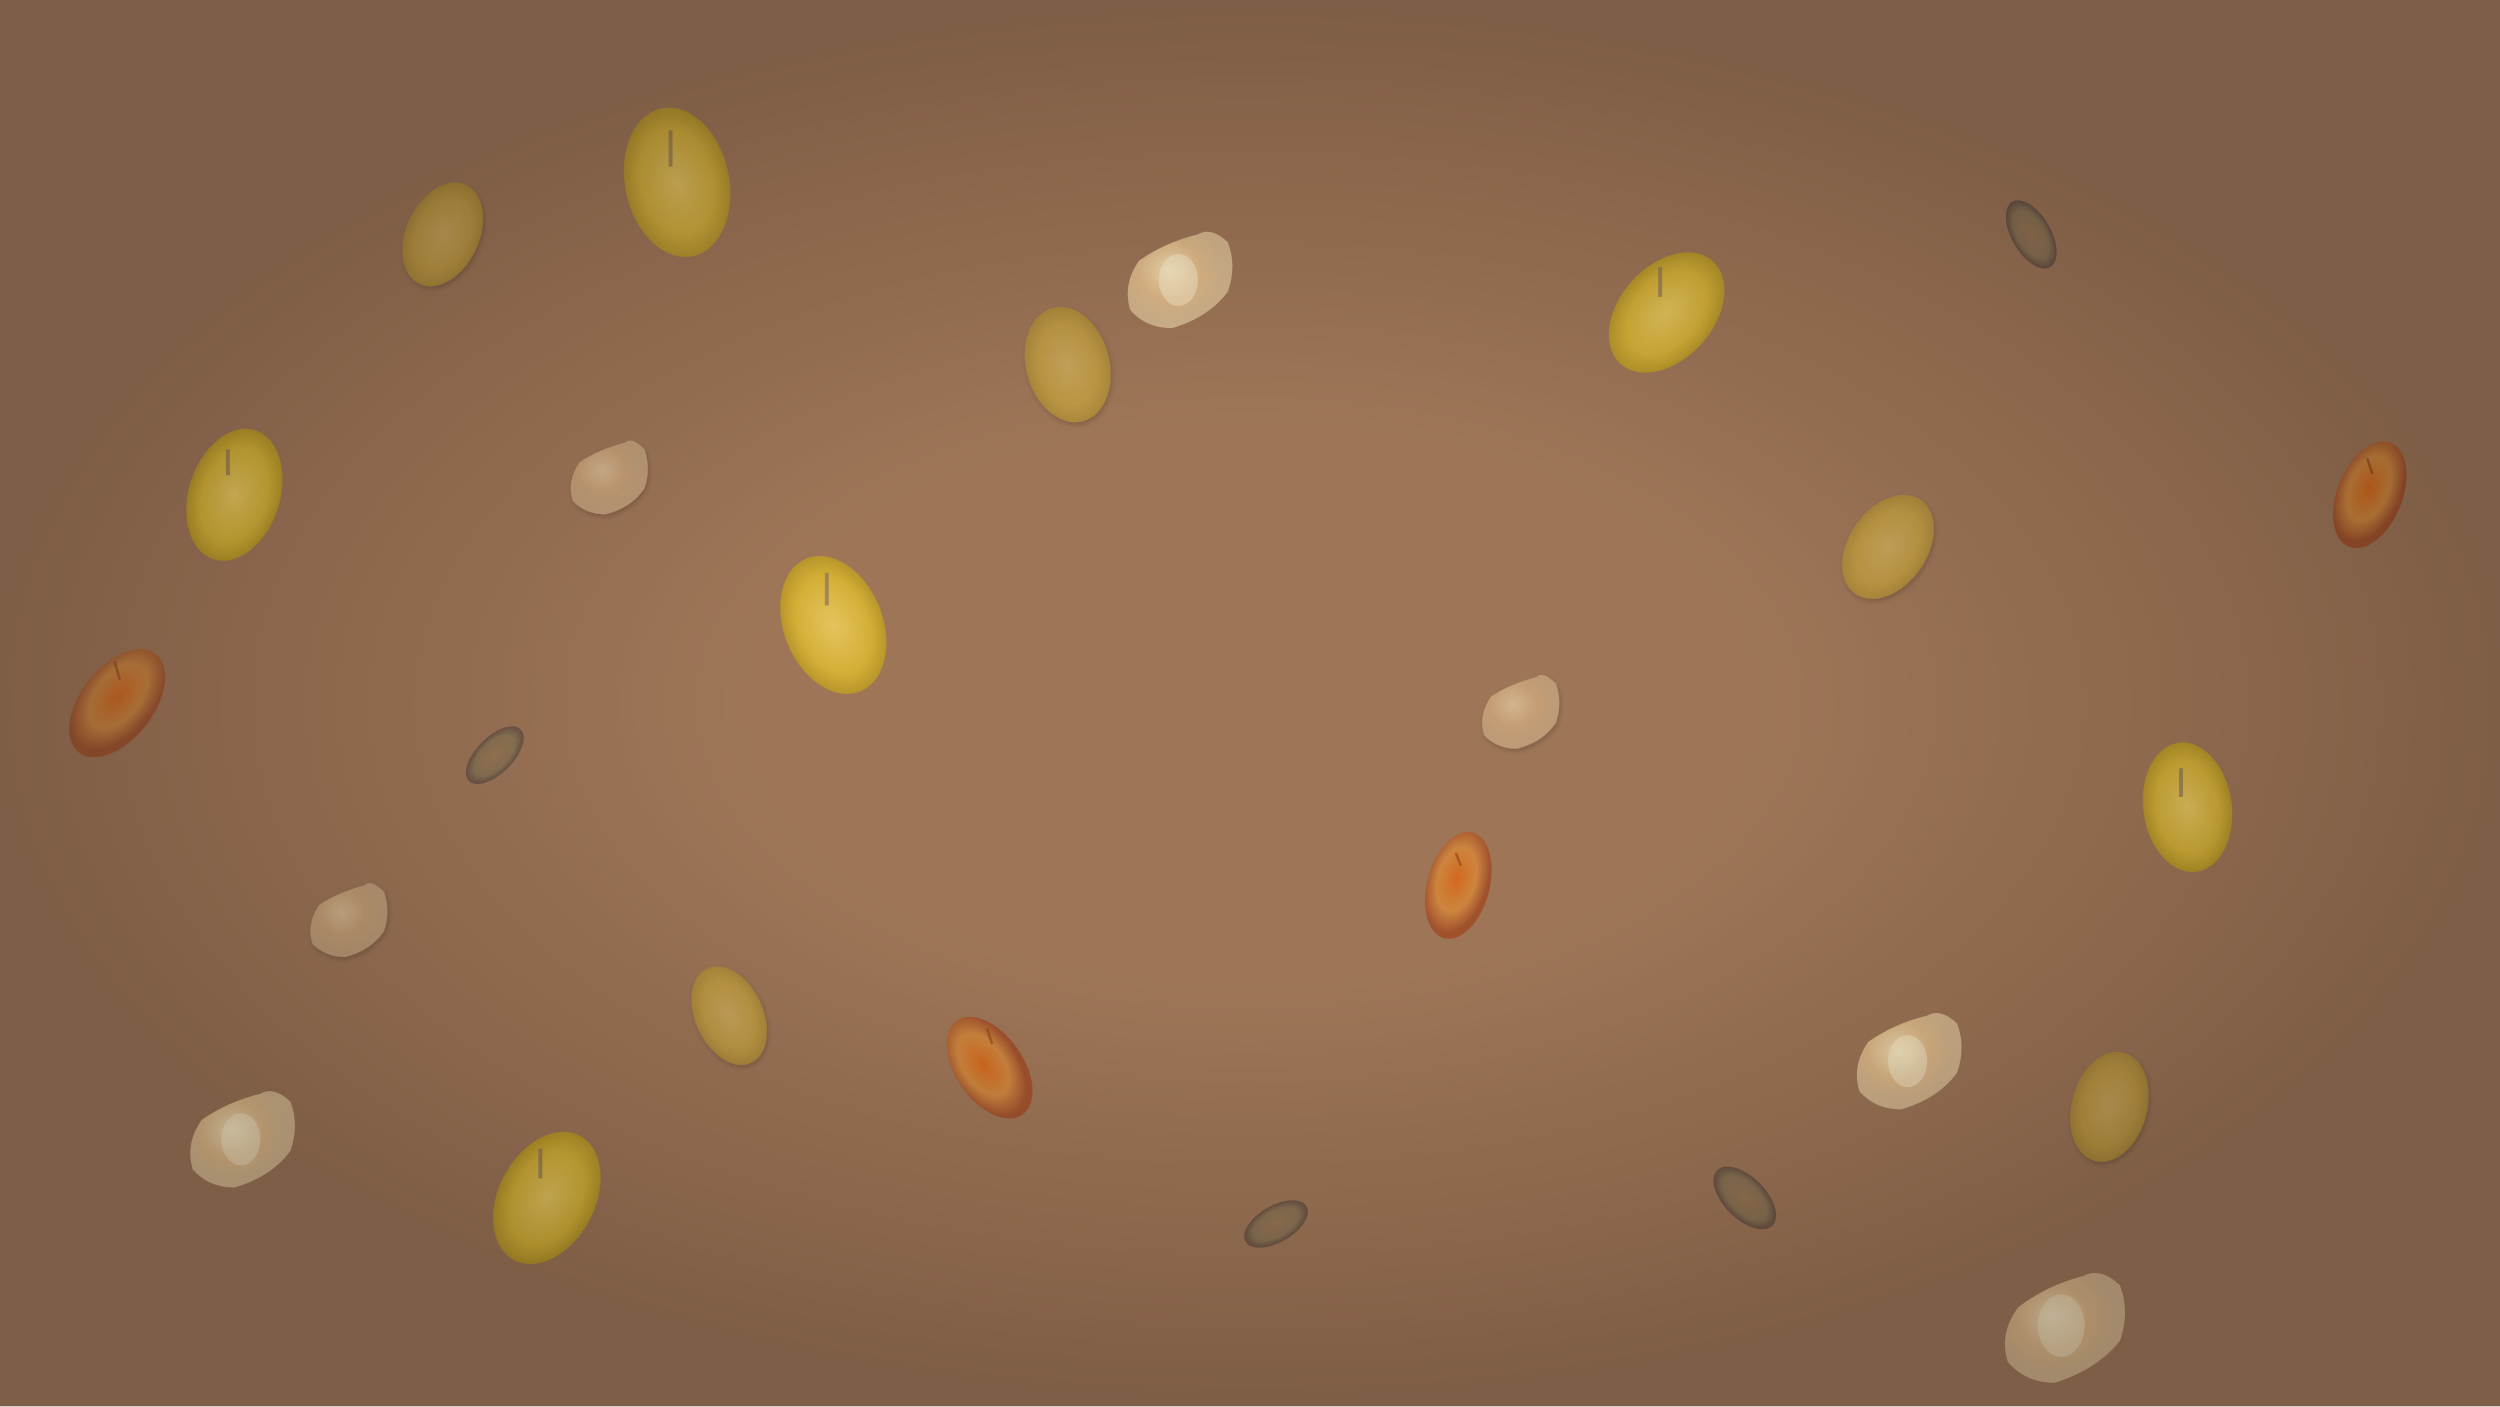
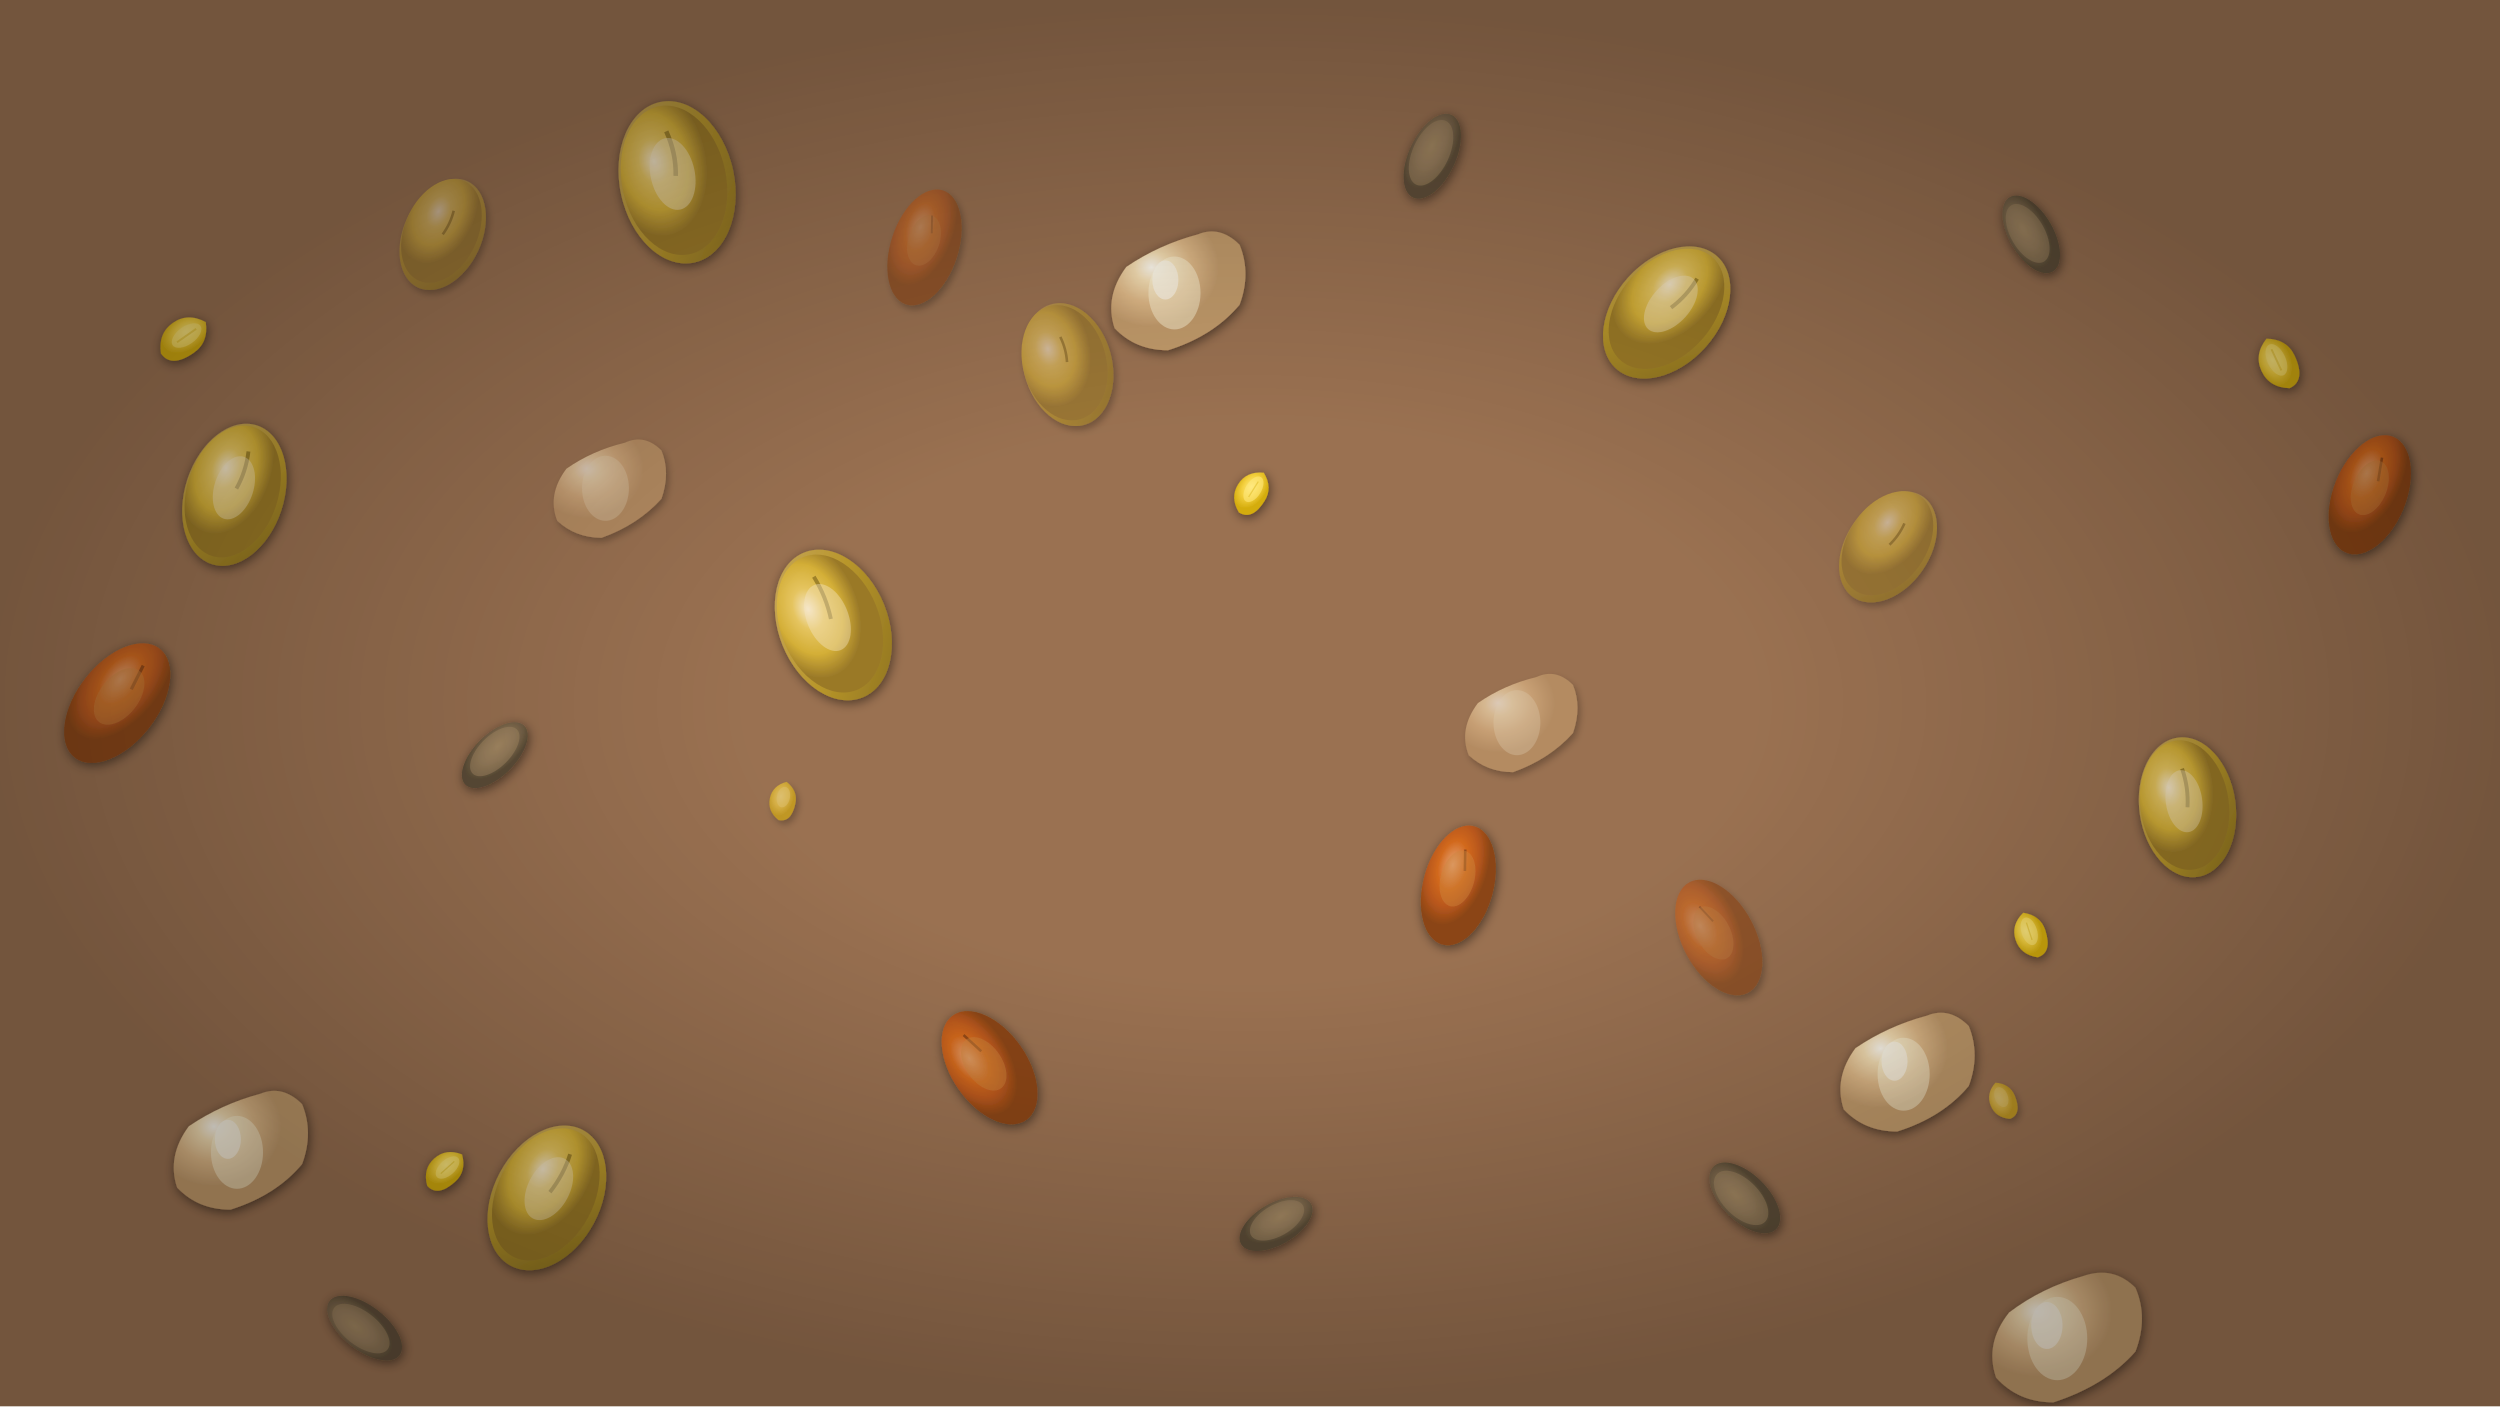
<svg xmlns="http://www.w3.org/2000/svg" viewBox="0 0 1920 1080" preserveAspectRatio="xMidYMid slice">
  <defs>
    <style>
      @keyframes float1 {
        0%, 100% { transform: translate(0, 0) rotate(0deg); }
-         25% { transform: translate(-8px, -12px) rotate(3deg); }
-         50% { transform: translate(-5px, -20px) rotate(0deg); }
-         75% { transform: translate(8px, -12px) rotate(-3deg); }
+         25% { transform: translate(-15px, -20px) rotate(5deg); }
+         50% { transform: translate(-10px, -35px) rotate(0deg); }
+         75% { transform: translate(15px, -20px) rotate(-5deg); }
      }
      @keyframes float2 {
        0%, 100% { transform: translate(0, 0) rotate(0deg); }
-         25% { transform: translate(10px, -10px) rotate(-2deg); }
-         50% { transform: translate(6px, -18px) rotate(0deg); }
-         75% { transform: translate(-10px, -10px) rotate(2deg); }
+         25% { transform: translate(18px, -18px) rotate(-4deg); }
+         50% { transform: translate(12px, -30px) rotate(0deg); }
+         75% { transform: translate(-18px, -18px) rotate(4deg); }
      }
      @keyframes float3 {
        0%, 100% { transform: translate(0, 0) rotate(0deg); }
-         25% { transform: translate(-6px, -15px) rotate(4deg); }
-         50% { transform: translate(8px, -22px) rotate(0deg); }
-         75% { transform: translate(-8px, -15px) rotate(-4deg); }
+         25% { transform: translate(-12px, -25px) rotate(6deg); }
+         50% { transform: translate(15px, -38px) rotate(0deg); }
+         75% { transform: translate(-15px, -25px) rotate(-6deg); }
      }
      @keyframes float4 {
        0%, 100% { transform: translate(0, 0) rotate(0deg); }
-         25% { transform: translate(12px, -8px) rotate(-3deg); }
-         50% { transform: translate(-4px, -16px) rotate(0deg); }
-         75% { transform: translate(12px, -8px) rotate(3deg); }
+         25% { transform: translate(20px, -15px) rotate(-5deg); }
+         50% { transform: translate(-8px, -28px) rotate(0deg); }
+         75% { transform: translate(20px, -15px) rotate(5deg); }
      }
      @keyframes float5 {
        0%, 100% { transform: translate(0, 0) rotate(0deg); }
-         25% { transform: translate(-10px, -14px) rotate(2deg); }
-         50% { transform: translate(7px, -24px) rotate(0deg); }
-         75% { transform: translate(-10px, -14px) rotate(-2deg); }
+         25% { transform: translate(-18px, -22px) rotate(3deg); }
+         50% { transform: translate(13px, -40px) rotate(0deg); }
+         75% { transform: translate(-18px, -22px) rotate(-3deg); }
      }
      .nut-anim-1 { animation: float1 8s ease-in-out infinite; transform-origin: center; }
      .nut-anim-2 { animation: float2 7s ease-in-out infinite 0.5s; transform-origin: center; }
      .nut-anim-3 { animation: float3 9s ease-in-out infinite 1s; transform-origin: center; }
      .nut-anim-4 { animation: float4 7.5s ease-in-out infinite 1.5s; transform-origin: center; }
      .nut-anim-5 { animation: float5 8.5s ease-in-out infinite 2s; transform-origin: center; }
    </style>
-     <radialGradient id="pistachio" cx="50%" cy="50%">
-       <stop offset="0%" style="stop-color:#E5C45F;stop-opacity:1" />
-       <stop offset="70%" style="stop-color:#D4AF37;stop-opacity:1" />
-       <stop offset="100%" style="stop-color:#B8962A;stop-opacity:1" />
-     </radialGradient>
-     <radialGradient id="cashew" cx="40%" cy="40%">
-       <stop offset="0%" style="stop-color:#F5DEB3;stop-opacity:1" />
+     <radialGradient id="pistachio" cx="35%" cy="35%">
+       <stop offset="0%" style="stop-color:#F5E6C8;stop-opacity:1" />
+       <stop offset="30%" style="stop-color:#E5C45F;stop-opacity:1" />
+       <stop offset="65%" style="stop-color:#D4AF37;stop-opacity:1" />
+       <stop offset="100%" style="stop-color:#9A7928;stop-opacity:1" />
+     </radialGradient>
+     <linearGradient id="pistachioShell" x1="0%" y1="0%" x2="100%" y2="100%">
+       <stop offset="0%" style="stop-color:#C9A961;stop-opacity:1" />
+       <stop offset="50%" style="stop-color:#B8962A;stop-opacity:1" />
+       <stop offset="100%" style="stop-color:#8B7020;stop-opacity:1" />
+     </linearGradient>
+     <radialGradient id="cashew" cx="30%" cy="30%">
+       <stop offset="0%" style="stop-color:#FFFAF0;stop-opacity:1" />
+       <stop offset="25%" style="stop-color:#F5DEB3;stop-opacity:1" />
      <stop offset="60%" style="stop-color:#DEB887;stop-opacity:1" />
-       <stop offset="100%" style="stop-color:#D2B48C;stop-opacity:1" />
-     </radialGradient>
-     <radialGradient id="almond" cx="45%" cy="45%">
-       <stop offset="0%" style="stop-color:#D2691E;stop-opacity:1" />
-       <stop offset="60%" style="stop-color:#CD853F;stop-opacity:1" />
-       <stop offset="100%" style="stop-color:#A0522D;stop-opacity:1" />
-     </radialGradient>
-     <radialGradient id="sunflower" cx="50%" cy="50%">
-       <stop offset="0%" style="stop-color:#9B7653;stop-opacity:1" />
-       <stop offset="70%" style="stop-color:#8B7355;stop-opacity:1" />
-       <stop offset="100%" style="stop-color:#6B5345;stop-opacity:1" />
+       <stop offset="100%" style="stop-color:#C19A6B;stop-opacity:1" />
+     </radialGradient>
+     <radialGradient id="almond" cx="35%" cy="35%">
+       <stop offset="0%" style="stop-color:#E6A679;stop-opacity:1" />
+       <stop offset="40%" style="stop-color:#D2691E;stop-opacity:1" />
+       <stop offset="70%" style="stop-color:#B8571E;stop-opacity:1" />
+       <stop offset="100%" style="stop-color:#8B4513;stop-opacity:1" />
+     </radialGradient>
+     <radialGradient id="corn" cx="40%" cy="40%">
+       <stop offset="0%" style="stop-color:#FFE97F;stop-opacity:1" />
+       <stop offset="50%" style="stop-color:#F4D03F;stop-opacity:1" />
+       <stop offset="100%" style="stop-color:#D4AC0D;stop-opacity:1" />
+     </radialGradient>
+     <radialGradient id="sunflower" cx="40%" cy="40%">
+       <stop offset="0%" style="stop-color:#A68A64;stop-opacity:1" />
+       <stop offset="50%" style="stop-color:#8B7355;stop-opacity:1" />
+       <stop offset="100%" style="stop-color:#5D4E37;stop-opacity:1" />
    </radialGradient>
    <filter id="depth">
-       <feGaussianBlur in="SourceAlpha" stdDeviation="2" />
+       <feGaussianBlur in="SourceAlpha" stdDeviation="3" />
+       <feOffset dx="2" dy="3" result="offsetblur" />
+       <feComponentTransfer>
+         <feFuncA type="linear" slope="0.4" />
+       </feComponentTransfer>
+       <feMerge>
+         <feMergeNode />
+         <feMergeNode in="SourceGraphic" />
+       </feMerge>
+     </filter>
+     <filter id="softShadow">
+       <feGaussianBlur in="SourceAlpha" stdDeviation="4" />
      <feOffset dx="1" dy="2" result="offsetblur" />
      <feComponentTransfer>
-         <feFuncA type="linear" slope="0.3" />
+         <feFuncA type="linear" slope="0.5" />
      </feComponentTransfer>
      <feMerge>
        <feMergeNode />
        <feMergeNode in="SourceGraphic" />
      </feMerge>
    </filter>
    <radialGradient id="vignette" cx="50%" cy="50%">
      <stop offset="40%" style="stop-color:#000000;stop-opacity:0" />
-       <stop offset="100%" style="stop-color:#000000;stop-opacity:0.2" />
+       <stop offset="100%" style="stop-color:#000000;stop-opacity:0.25" />
    </radialGradient>
  </defs>
-   <rect width="1920" height="1080" fill="#A0785A" />
-   <rect width="1920" height="1080" fill="#8B5A3C" opacity="0.1" />
-   <g opacity="0.6" filter="url(#depth)">
-     <ellipse cx="340" cy="180" rx="28" ry="42" fill="url(#pistachio)" transform="rotate(25 340 180)" />
-     <ellipse cx="820" cy="280" rx="32" ry="45" fill="url(#pistachio)" transform="rotate(-15 820 280)" />
-     <ellipse cx="1450" cy="420" rx="30" ry="44" fill="url(#pistachio)" transform="rotate(35 1450 420)" />
-     <ellipse cx="560" cy="780" rx="26" ry="40" fill="url(#pistachio)" transform="rotate(-25 560 780)" />
-     <ellipse cx="1620" cy="850" rx="29" ry="43" fill="url(#pistachio)" transform="rotate(15 1620 850)" />
-     <path d="M 480 340 Q 460 345 445 355 Q 435 370 440 385 Q 450 395 465 395 Q 485 390 495 375 Q 500 360 495 345 Q 485 335 480 340 Z" fill="url(#cashew)" />
-     <path d="M 1180 520 Q 1160 525 1145 535 Q 1135 550 1140 565 Q 1150 575 1165 575 Q 1185 570 1195 555 Q 1200 540 1195 525 Q 1185 515 1180 520 Z" fill="url(#cashew)" />
-     <path d="M 280 680 Q 260 685 245 695 Q 235 710 240 725 Q 250 735 265 735 Q 285 730 295 715 Q 300 700 295 685 Q 285 675 280 680 Z" fill="url(#cashew)" />
+   <rect width="1920" height="1080" fill="#9B7653" />
+   <rect width="1920" height="1080" fill="#8B5A3C" opacity="0.15" />
+   <rect width="1920" height="1080" fill="#A0785A" opacity="0.08" />
+   <g opacity="0.65" filter="url(#depth)">
+     <g transform="rotate(25 340 180)">
+       <ellipse cx="340" cy="180" rx="30" ry="45" fill="url(#pistachioShell)" />
+       <ellipse cx="338" cy="178" rx="28" ry="42" fill="url(#pistachio)" />
+       <path d="M 340 160 Q 342 170 340 180" stroke="#8B7020" stroke-width="2" fill="none" opacity="0.8" />
+     </g>
+     <g transform="rotate(-15 820 280)">
+       <ellipse cx="820" cy="280" rx="34" ry="48" fill="url(#pistachioShell)" />
+       <ellipse cx="818" cy="278" rx="32" ry="45" fill="url(#pistachio)" />
+       <path d="M 820 258 Q 822 268 820 278" stroke="#8B7020" stroke-width="2" fill="none" opacity="0.8" />
+     </g>
+     <g transform="rotate(35 1450 420)">
+       <ellipse cx="1450" cy="420" rx="32" ry="47" fill="url(#pistachioShell)" />
+       <ellipse cx="1448" cy="418" rx="30" ry="44" fill="url(#pistachio)" />
+       <path d="M 1450 398 Q 1452 408 1450 418" stroke="#8B7020" stroke-width="2" fill="none" opacity="0.8" />
+     </g>
+     <path d="M 480 340 Q 455 346 435 360 Q 420 380 428 400 Q 442 413 462 413 Q 490 403 508 383 Q 515 363 508 346 Q 495 333 480 340 Z" fill="url(#cashew)" />
+     <ellipse cx="465" cy="375" rx="18" ry="25" fill="#FFF8DC" opacity="0.35" />
+     <path d="M 1180 520 Q 1155 526 1135 540 Q 1120 560 1128 580 Q 1142 593 1162 593 Q 1190 583 1208 563 Q 1215 543 1208 526 Q 1195 513 1180 520 Z" fill="url(#cashew)" />
+     <ellipse cx="1165" cy="555" rx="18" ry="25" fill="#FFF8DC" opacity="0.35" />
+     <g transform="rotate(18 710 190)">
+       <ellipse cx="710" cy="190" rx="26" ry="46" fill="url(#almond)" />
+       <line x1="708" y1="165" x2="712" y2="178" stroke="#6B3410" stroke-width="1.5" opacity="0.6" />
+       <ellipse cx="708" cy="185" rx="12" ry="20" fill="#CD853F" opacity="0.4" />
+     </g>
+     <g transform="rotate(-28 1320 720)">
+       <ellipse cx="1320" cy="720" rx="28" ry="48" fill="url(#almond)" />
+       <line x1="1318" y1="692" x2="1322" y2="707" stroke="#6B3410" stroke-width="1.5" opacity="0.6" />
+       <ellipse cx="1318" cy="715" rx="13" ry="22" fill="#CD853F" opacity="0.4" />
+     </g>
+     <g transform="rotate(12 600 620)">
+       <path d="M 600 600 Q 590 605 590 615 Q 590 625 600 630 Q 610 630 610 615 Q 610 605 600 600 Z" fill="url(#corn)" />
+       <ellipse cx="600" cy="612" rx="5" ry="8" fill="#FFE97F" opacity="0.5" />
+     </g>
+     <g transform="rotate(-22 1540 850)">
+       <path d="M 1540 830 Q 1530 835 1530 845 Q 1530 855 1540 860 Q 1550 860 1550 845 Q 1550 835 1540 830 Z" fill="url(#corn)" />
+       <ellipse cx="1540" cy="842" rx="5" ry="8" fill="#FFE97F" opacity="0.5" />
+     </g>
  </g>
-   <g>
-     <g class="nut-anim-1">
-       <ellipse cx="180" cy="380" rx="35" ry="52" fill="url(#pistachio)" transform="rotate(18 180 380)" />
-       <line x1="175" y1="345" x2="175" y2="365" stroke="#8B7355" stroke-width="3" opacity="0.7" />
+   <g filter="url(#softShadow)">
+     <g class="nut-anim-1">
+       <g transform="rotate(18 180 380)">
+         <ellipse cx="180" cy="380" rx="38" ry="56" fill="url(#pistachioShell)" />
+         <ellipse cx="178" cy="378" rx="35" ry="52" fill="url(#pistachio)" />
+         <path d="M 180 345 Q 183 360 180 375" stroke="#8B7020" stroke-width="3" fill="none" opacity="0.75" />
+         <ellipse cx="178" cy="375" rx="15" ry="25" fill="#F5E6C8" opacity="0.4" />
+       </g>
    </g>
    <g class="nut-anim-2">
-       <ellipse cx="640" cy="480" rx="38" ry="55" fill="url(#pistachio)" transform="rotate(-22 640 480)" />
-       <line x1="635" y1="440" x2="635" y2="465" stroke="#8B7355" stroke-width="3" opacity="0.7" />
-     </g>
-     <g class="nut-anim-3">
-       <ellipse cx="1280" cy="240" rx="36" ry="53" fill="url(#pistachio)" transform="rotate(42 1280 240)" />
-       <line x1="1275" y1="205" x2="1275" y2="228" stroke="#8B7355" stroke-width="3" opacity="0.7" />
-     </g>
-     <g class="nut-anim-4">
-       <ellipse cx="1680" cy="620" rx="34" ry="50" fill="url(#pistachio)" transform="rotate(-8 1680 620)" />
-       <line x1="1675" y1="590" x2="1675" y2="612" stroke="#8B7355" stroke-width="3" opacity="0.7" />
-     </g>
-     <g class="nut-anim-5">
-       <ellipse cx="420" cy="920" rx="37" ry="54" fill="url(#pistachio)" transform="rotate(28 420 920)" />
-       <line x1="415" y1="882" x2="415" y2="905" stroke="#8B7355" stroke-width="3" opacity="0.7" />
+       <g transform="rotate(-22 640 480)">
+         <ellipse cx="640" cy="480" rx="42" ry="60" fill="url(#pistachioShell)" />
+         <ellipse cx="638" cy="478" rx="38" ry="55" fill="url(#pistachio)" />
+         <path d="M 640 440 Q 643 458 640 475" stroke="#8B7020" stroke-width="3" fill="none" opacity="0.75" />
+         <ellipse cx="638" cy="473" rx="16" ry="27" fill="#F5E6C8" opacity="0.4" />
+       </g>
+     </g>
+     <g class="nut-anim-3">
+       <g transform="rotate(42 1280 240)">
+         <ellipse cx="1280" cy="240" rx="40" ry="58" fill="url(#pistachioShell)" />
+         <ellipse cx="1278" cy="238" rx="36" ry="53" fill="url(#pistachio)" />
+         <path d="M 1280 205 Q 1283 220 1280 235" stroke="#8B7020" stroke-width="3" fill="none" opacity="0.75" />
+         <ellipse cx="1278" cy="233" rx="15" ry="26" fill="#F5E6C8" opacity="0.4" />
+       </g>
+     </g>
+     <g class="nut-anim-4">
+       <g transform="rotate(-8 1680 620)">
+         <ellipse cx="1680" cy="620" rx="37" ry="54" fill="url(#pistachioShell)" />
+         <ellipse cx="1678" cy="618" rx="34" ry="50" fill="url(#pistachio)" />
+         <path d="M 1680 590 Q 1683 605 1680 620" stroke="#8B7020" stroke-width="3" fill="none" opacity="0.75" />
+         <ellipse cx="1678" cy="615" rx="14" ry="24" fill="#F5E6C8" opacity="0.4" />
+       </g>
+     </g>
+     <g class="nut-anim-5">
+       <g transform="rotate(28 420 920)">
+         <ellipse cx="420" cy="920" rx="41" ry="59" fill="url(#pistachioShell)" />
+         <ellipse cx="418" cy="918" rx="37" ry="54" fill="url(#pistachio)" />
+         <path d="M 420 882 Q 423 898 420 915" stroke="#8B7020" stroke-width="3" fill="none" opacity="0.75" />
+         <ellipse cx="418" cy="913" rx="16" ry="26" fill="#F5E6C8" opacity="0.4" />
+       </g>
    </g>
    <g class="nut-anim-2">
-       <path d="M 920 180 Q 895 186 875 200 Q 862 218 868 238 Q 880 252 900 252 Q 928 244 943 224 Q 950 204 943 186 Q 930 174 920 180 Z" fill="url(#cashew)" />
-       <ellipse cx="905" cy="215" rx="15" ry="20" fill="#FFF8DC" opacity="0.4" />
-     </g>
-     <g class="nut-anim-1">
-       <path d="M 1480 780 Q 1455 786 1435 800 Q 1422 818 1428 838 Q 1440 852 1460 852 Q 1488 844 1503 824 Q 1510 804 1503 786 Q 1490 774 1480 780 Z" fill="url(#cashew)" />
-       <ellipse cx="1465" cy="815" rx="15" ry="20" fill="#FFF8DC" opacity="0.4" />
-     </g>
-     <g class="nut-anim-3">
-       <path d="M 200 840 Q 175 846 155 860 Q 142 878 148 898 Q 160 912 180 912 Q 208 904 223 884 Q 230 864 223 846 Q 210 834 200 840 Z" fill="url(#cashew)" />
-       <ellipse cx="185" cy="875" rx="15" ry="20" fill="#FFF8DC" opacity="0.4" />
-     </g>
-     <g class="nut-anim-4">
-       <ellipse cx="1120" cy="680" rx="24" ry="42" fill="url(#almond)" transform="rotate(15 1120 680)" />
-       <line x1="1118" y1="655" x2="1122" y2="665" stroke="#8B4513" stroke-width="2" opacity="0.6" />
-     </g>
-     <g class="nut-anim-5">
-       <ellipse cx="760" cy="820" rx="26" ry="44" fill="url(#almond)" transform="rotate(-35 760 820)" />
-       <line x1="758" y1="790" x2="762" y2="802" stroke="#8B4513" stroke-width="2" opacity="0.6" />
-     </g>
-     <g class="nut-anim-1">
-       <ellipse cx="1820" cy="380" rx="25" ry="43" fill="url(#almond)" transform="rotate(22 1820 380)" />
-       <line x1="1818" y1="352" x2="1822" y2="364" stroke="#8B4513" stroke-width="2" opacity="0.6" />
-     </g>
-     <ellipse class="nut-anim-2" cx="380" cy="580" rx="14" ry="28" fill="url(#sunflower)" transform="rotate(45 380 580)" />
-     <ellipse class="nut-anim-3" cx="1560" cy="180" rx="15" ry="29" fill="url(#sunflower)" transform="rotate(-30 1560 180)" />
-     <ellipse class="nut-anim-4" cx="980" cy="940" rx="14" ry="27" fill="url(#sunflower)" transform="rotate(60 980 940)" />
-     <ellipse class="nut-anim-5" cx="1340" cy="920" rx="16" ry="30" fill="url(#sunflower)" transform="rotate(-45 1340 920)" />
+       <path d="M 920 180 Q 890 188 865 205 Q 848 228 856 252 Q 872 269 897 269 Q 932 258 952 234 Q 961 210 952 188 Q 937 173 920 180 Z" fill="url(#cashew)" />
+       <ellipse cx="902" cy="225" rx="20" ry="28" fill="#FFF8DC" opacity="0.45" />
+       <ellipse cx="895" cy="215" rx="10" ry="15" fill="#FFFAF0" opacity="0.6" />
+     </g>
+     <g class="nut-anim-1">
+       <path d="M 1480 780 Q 1450 788 1425 805 Q 1408 828 1416 852 Q 1432 869 1457 869 Q 1492 858 1512 834 Q 1521 810 1512 788 Q 1497 773 1480 780 Z" fill="url(#cashew)" />
+       <ellipse cx="1462" cy="825" rx="20" ry="28" fill="#FFF8DC" opacity="0.45" />
+       <ellipse cx="1455" cy="815" rx="10" ry="15" fill="#FFFAF0" opacity="0.6" />
+     </g>
+     <g class="nut-anim-3">
+       <path d="M 200 840 Q 170 848 145 865 Q 128 888 136 912 Q 152 929 177 929 Q 212 918 232 894 Q 241 870 232 848 Q 217 833 200 840 Z" fill="url(#cashew)" />
+       <ellipse cx="182" cy="885" rx="20" ry="28" fill="#FFF8DC" opacity="0.45" />
+       <ellipse cx="175" cy="875" rx="10" ry="15" fill="#FFFAF0" opacity="0.6" />
+     </g>
+     <g class="nut-anim-4">
+       <g transform="rotate(15 1120 680)">
+         <ellipse cx="1120" cy="680" rx="27" ry="47" fill="url(#almond)" />
+         <line x1="1118" y1="652" x2="1122" y2="668" stroke="#6B3410" stroke-width="2" opacity="0.6" />
+         <ellipse cx="1118" cy="675" rx="13" ry="22" fill="#CD853F" opacity="0.45" />
+       </g>
+     </g>
+     <g class="nut-anim-5">
+       <g transform="rotate(-35 760 820)">
+         <ellipse cx="760" cy="820" rx="29" ry="49" fill="url(#almond)" />
+         <line x1="758" y1="788" x2="762" y2="806" stroke="#6B3410" stroke-width="2" opacity="0.6" />
+         <ellipse cx="758" cy="815" rx="14" ry="23" fill="#CD853F" opacity="0.45" />
+       </g>
+     </g>
+     <g class="nut-anim-1">
+       <g transform="rotate(22 1820 380)">
+         <ellipse cx="1820" cy="380" rx="28" ry="48" fill="url(#almond)" />
+         <line x1="1818" y1="350" x2="1822" y2="368" stroke="#6B3410" stroke-width="2" opacity="0.6" />
+         <ellipse cx="1818" cy="375" rx="13" ry="22" fill="#CD853F" opacity="0.45" />
+       </g>
+     </g>
+     <g class="nut-anim-3">
+       <g transform="rotate(32 960 380)">
+         <path d="M 960 360 Q 948 366 948 378 Q 948 390 960 396 Q 972 396 972 378 Q 972 366 960 360 Z" fill="url(#corn)" />
+         <ellipse cx="960" cy="375" rx="6" ry="11" fill="#FFE97F" opacity="0.55" />
+         <line x1="960" y1="368" x2="960" y2="382" stroke="#D4AC0D" stroke-width="1" opacity="0.4" />
+       </g>
+     </g>
+     <g class="nut-anim-5">
+       <g transform="rotate(-18 1560 720)">
+         <path d="M 1560 700 Q 1548 706 1548 718 Q 1548 730 1560 736 Q 1572 736 1572 718 Q 1572 706 1560 700 Z" fill="url(#corn)" />
+         <ellipse cx="1560" cy="715" rx="6" ry="11" fill="#FFE97F" opacity="0.55" />
+         <line x1="1560" y1="708" x2="1560" y2="722" stroke="#D4AC0D" stroke-width="1" opacity="0.4" />
+       </g>
+     </g>
+     <g class="nut-anim-4">
+       <g transform="rotate(48 340 900)">
+         <path d="M 340 880 Q 328 886 328 898 Q 328 910 340 916 Q 352 916 352 898 Q 352 886 340 880 Z" fill="url(#corn)" />
+         <ellipse cx="340" cy="895" rx="6" ry="11" fill="#FFE97F" opacity="0.55" />
+         <line x1="340" y1="888" x2="340" y2="902" stroke="#D4AC0D" stroke-width="1" opacity="0.4" />
+       </g>
+     </g>
+     <g class="nut-anim-2">
+       <ellipse cx="380" cy="580" rx="16" ry="32" fill="url(#sunflower)" transform="rotate(45 380 580)" />
+       <ellipse cx="378" cy="578" rx="12" ry="24" fill="#A68A64" opacity="0.5" transform="rotate(45 380 580)" />
+     </g>
+     <g class="nut-anim-3">
+       <ellipse cx="1560" cy="180" rx="17" ry="33" fill="url(#sunflower)" transform="rotate(-30 1560 180)" />
+       <ellipse cx="1558" cy="178" rx="13" ry="25" fill="#A68A64" opacity="0.5" transform="rotate(-30 1560 180)" />
+     </g>
+     <g class="nut-anim-4">
+       <ellipse cx="980" cy="940" rx="16" ry="31" fill="url(#sunflower)" transform="rotate(60 980 940)" />
+       <ellipse cx="978" cy="938" rx="12" ry="23" fill="#A68A64" opacity="0.5" transform="rotate(60 980 940)" />
+     </g>
+     <g class="nut-anim-5">
+       <ellipse cx="1340" cy="920" rx="18" ry="34" fill="url(#sunflower)" transform="rotate(-45 1340 920)" />
+       <ellipse cx="1338" cy="918" rx="14" ry="26" fill="#A68A64" opacity="0.5" transform="rotate(-45 1340 920)" />
+     </g>
  </g>
-   <g opacity="0.9">
-     <g class="nut-anim-3">
-       <ellipse cx="520" cy="140" rx="40" ry="58" fill="url(#pistachio)" transform="rotate(-12 520 140)" />
-       <line x1="515" y1="100" x2="515" y2="128" stroke="#8B7355" stroke-width="3" opacity="0.7" />
-     </g>
-     <g class="nut-anim-4">
-       <path d="M 1600 980 Q 1572 987 1550 1004 Q 1535 1024 1542 1046 Q 1556 1062 1578 1062 Q 1610 1052 1628 1030 Q 1636 1008 1628 987 Q 1613 973 1600 980 Z" fill="url(#cashew)" />
-       <ellipse cx="1583" cy="1018" rx="18" ry="24" fill="#FFF8DC" opacity="0.4" />
-     </g>
-     <g class="nut-anim-5">
-       <ellipse cx="90" cy="540" rx="28" ry="48" fill="url(#almond)" transform="rotate(38 90 540)" />
-       <line x1="88" y1="508" x2="92" y2="522" stroke="#8B4513" stroke-width="2" opacity="0.6" />
+   <g opacity="0.95" filter="url(#softShadow)">
+     <g class="nut-anim-3">
+       <g transform="rotate(-12 520 140)">
+         <ellipse cx="520" cy="140" rx="44" ry="63" fill="url(#pistachioShell)" />
+         <ellipse cx="518" cy="138" rx="40" ry="58" fill="url(#pistachio)" />
+         <path d="M 520 100 Q 524 118 520 135" stroke="#8B7020" stroke-width="3.5" fill="none" opacity="0.75" />
+         <ellipse cx="518" cy="133" rx="17" ry="28" fill="#F5E6C8" opacity="0.45" />
+       </g>
+     </g>
+     <g class="nut-anim-4">
+       <path d="M 1600 980 Q 1568 989 1543 1008 Q 1524 1032 1533 1058 Q 1550 1077 1577 1077 Q 1617 1064 1640 1038 Q 1650 1012 1640 989 Q 1623 972 1600 980 Z" fill="url(#cashew)" />
+       <ellipse cx="1580" cy="1028" rx="23" ry="32" fill="#FFF8DC" opacity="0.45" />
+       <ellipse cx="1572" cy="1018" rx="12" ry="18" fill="#FFFAF0" opacity="0.6" />
+     </g>
+     <g class="nut-anim-5">
+       <g transform="rotate(38 90 540)">
+         <ellipse cx="90" cy="540" rx="31" ry="53" fill="url(#almond)" />
+         <line x1="88" y1="505" x2="92" y2="525" stroke="#6B3410" stroke-width="2.5" opacity="0.6" />
+         <ellipse cx="88" cy="535" rx="15" ry="25" fill="#CD853F" opacity="0.45" />
+       </g>
+     </g>
+     <g class="nut-anim-2">
+       <g transform="rotate(-25 1750 280)">
+         <path d="M 1750 258 Q 1736 265 1736 279 Q 1736 293 1750 300 Q 1764 300 1764 279 Q 1764 265 1750 258 Z" fill="url(#corn)" />
+         <ellipse cx="1750" cy="276" rx="7" ry="13" fill="#FFE97F" opacity="0.55" />
+         <line x1="1750" y1="267" x2="1750" y2="285" stroke="#D4AC0D" stroke-width="1.5" opacity="0.4" />
+       </g>
+     </g>
+     <g class="nut-anim-1">
+       <g transform="rotate(55 140 260)">
+         <path d="M 140 238 Q 126 245 126 259 Q 126 273 140 280 Q 154 280 154 259 Q 154 245 140 238 Z" fill="url(#corn)" />
+         <ellipse cx="140" cy="256" rx="7" ry="13" fill="#FFE97F" opacity="0.55" />
+         <line x1="140" y1="247" x2="140" y2="265" stroke="#D4AC0D" stroke-width="1.5" opacity="0.4" />
+       </g>
+     </g>
+     <g class="nut-anim-1">
+       <ellipse cx="1100" cy="120" rx="18" ry="35" fill="url(#sunflower)" transform="rotate(25 1100 120)" />
+       <ellipse cx="1098" cy="118" rx="14" ry="27" fill="#A68A64" opacity="0.5" transform="rotate(25 1100 120)" />
+     </g>
+     <g class="nut-anim-4">
+       <ellipse cx="280" cy="1020" rx="17" ry="34" fill="url(#sunflower)" transform="rotate(-52 280 1020)" />
+       <ellipse cx="278" cy="1018" rx="13" ry="26" fill="#A68A64" opacity="0.5" transform="rotate(-52 280 1020)" />
    </g>
  </g>
  <rect width="1920" height="1080" fill="url(#vignette)" />
</svg>
